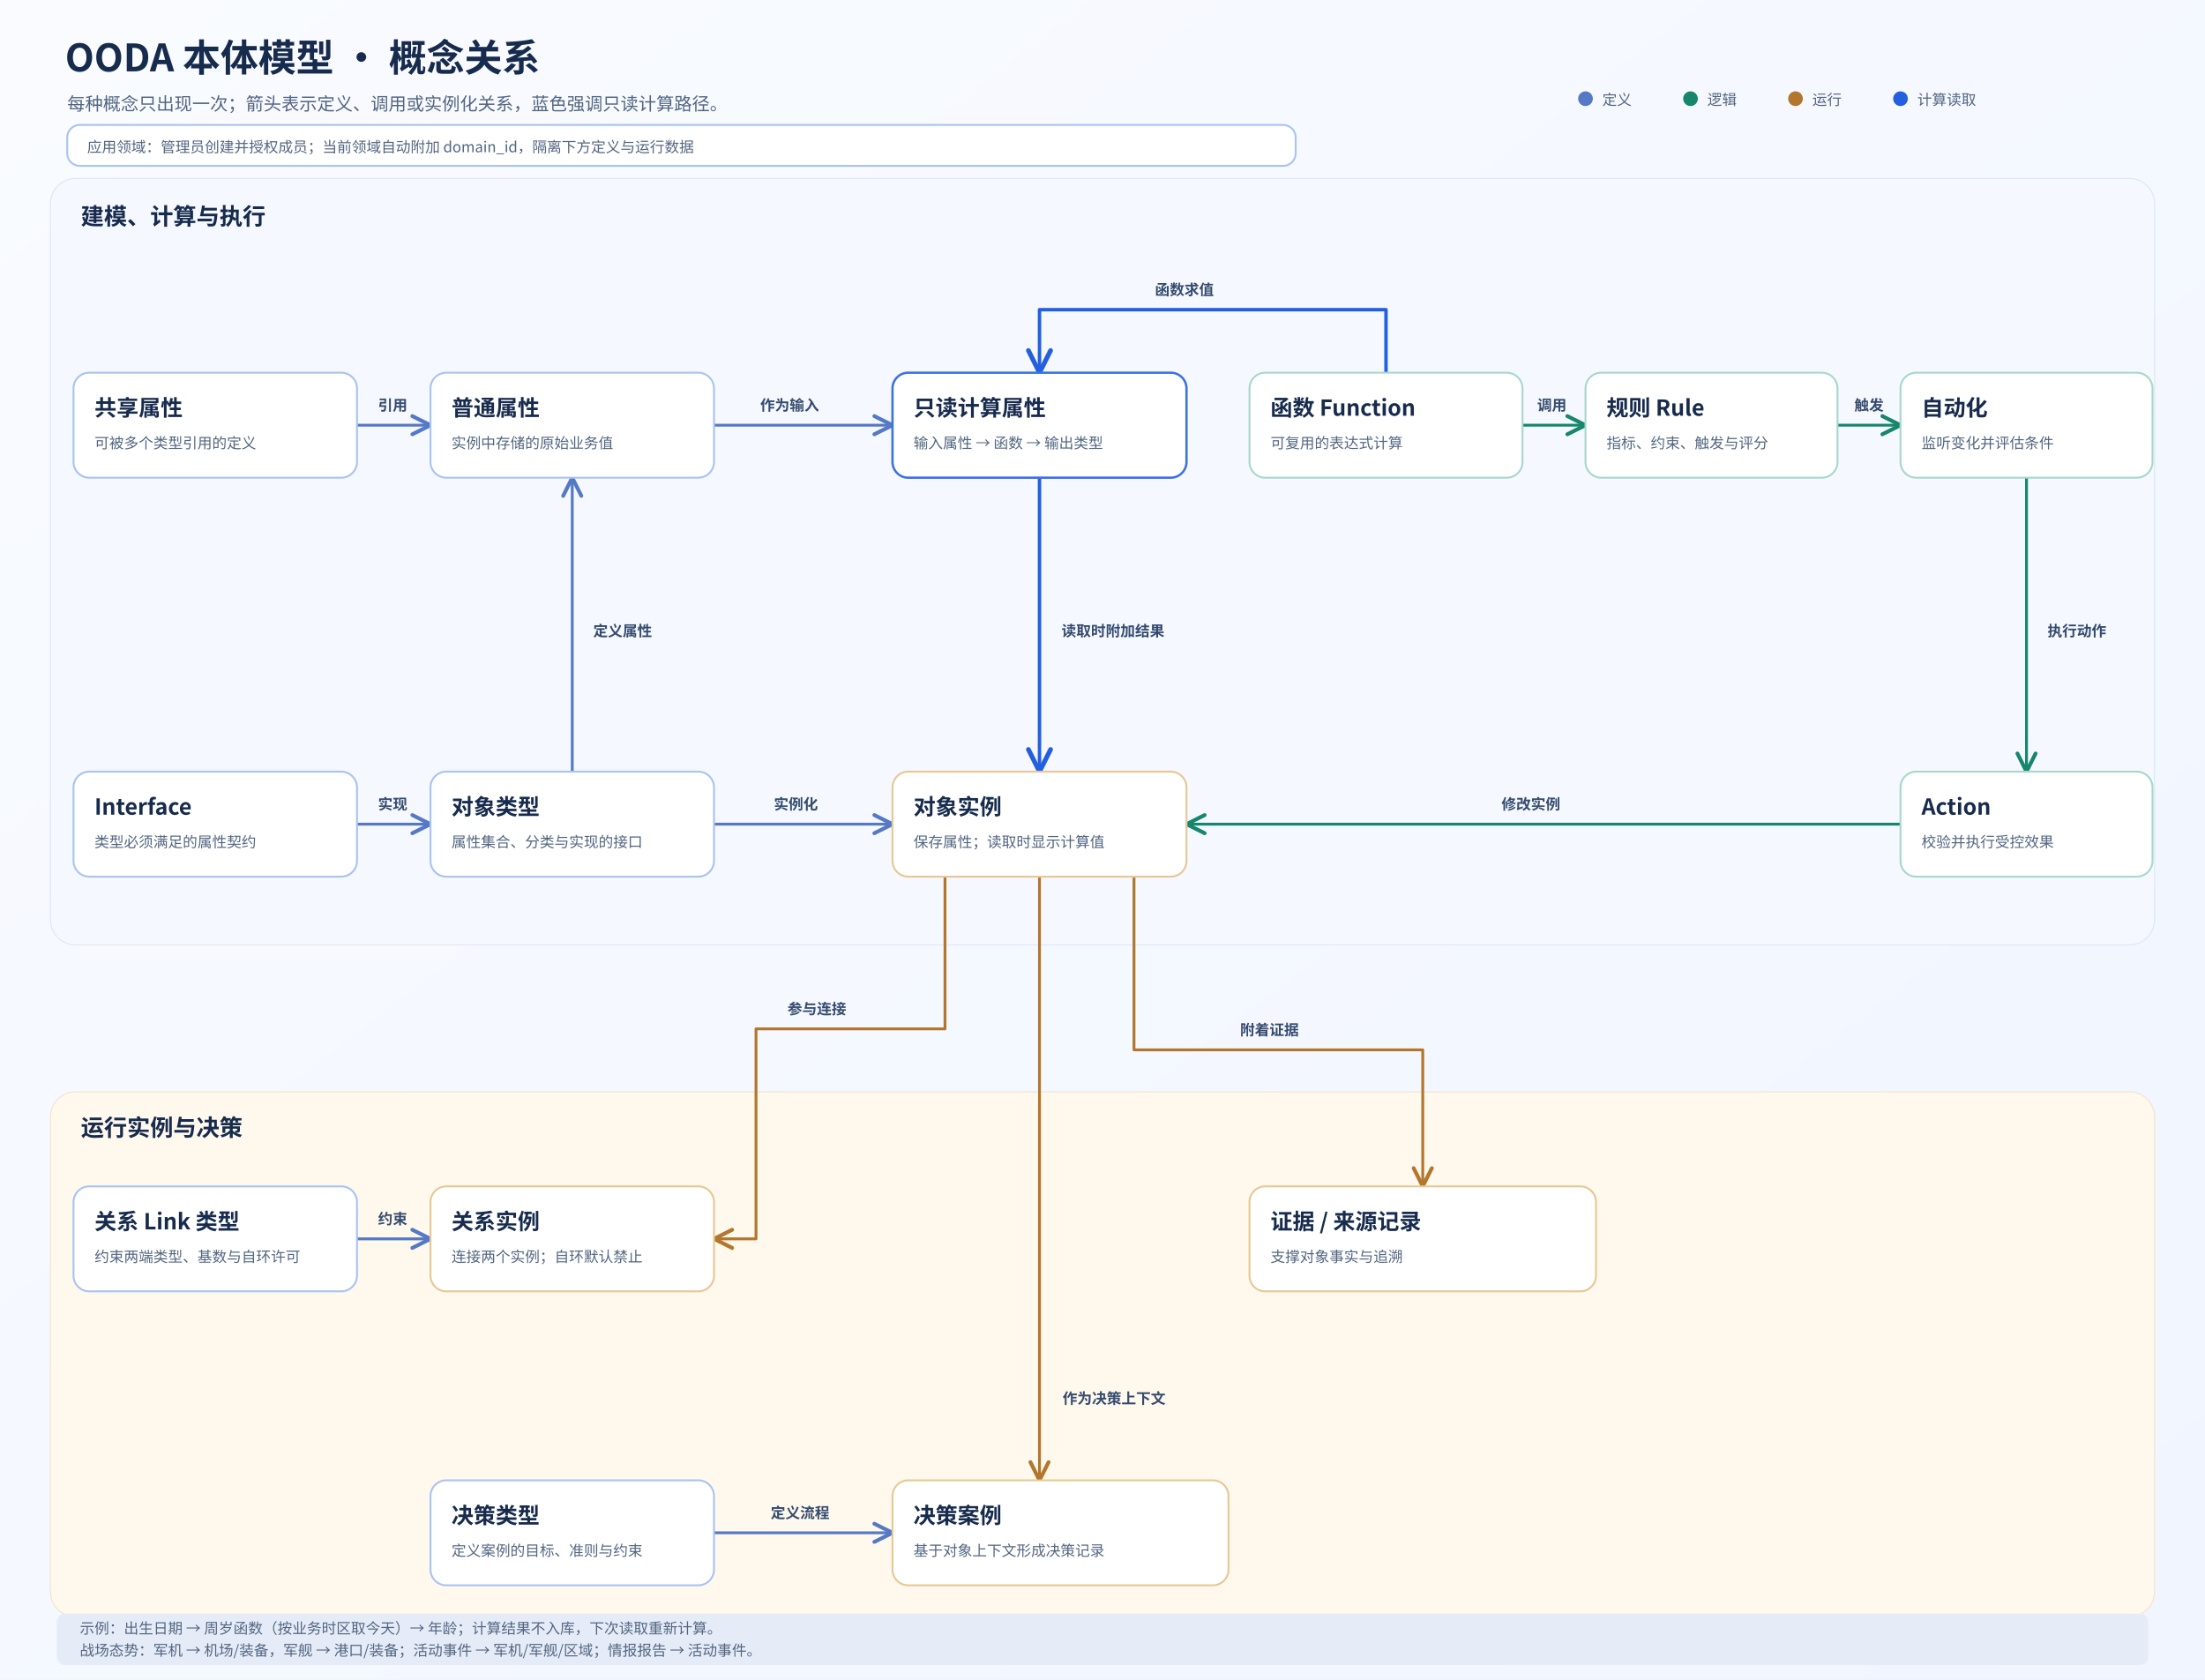
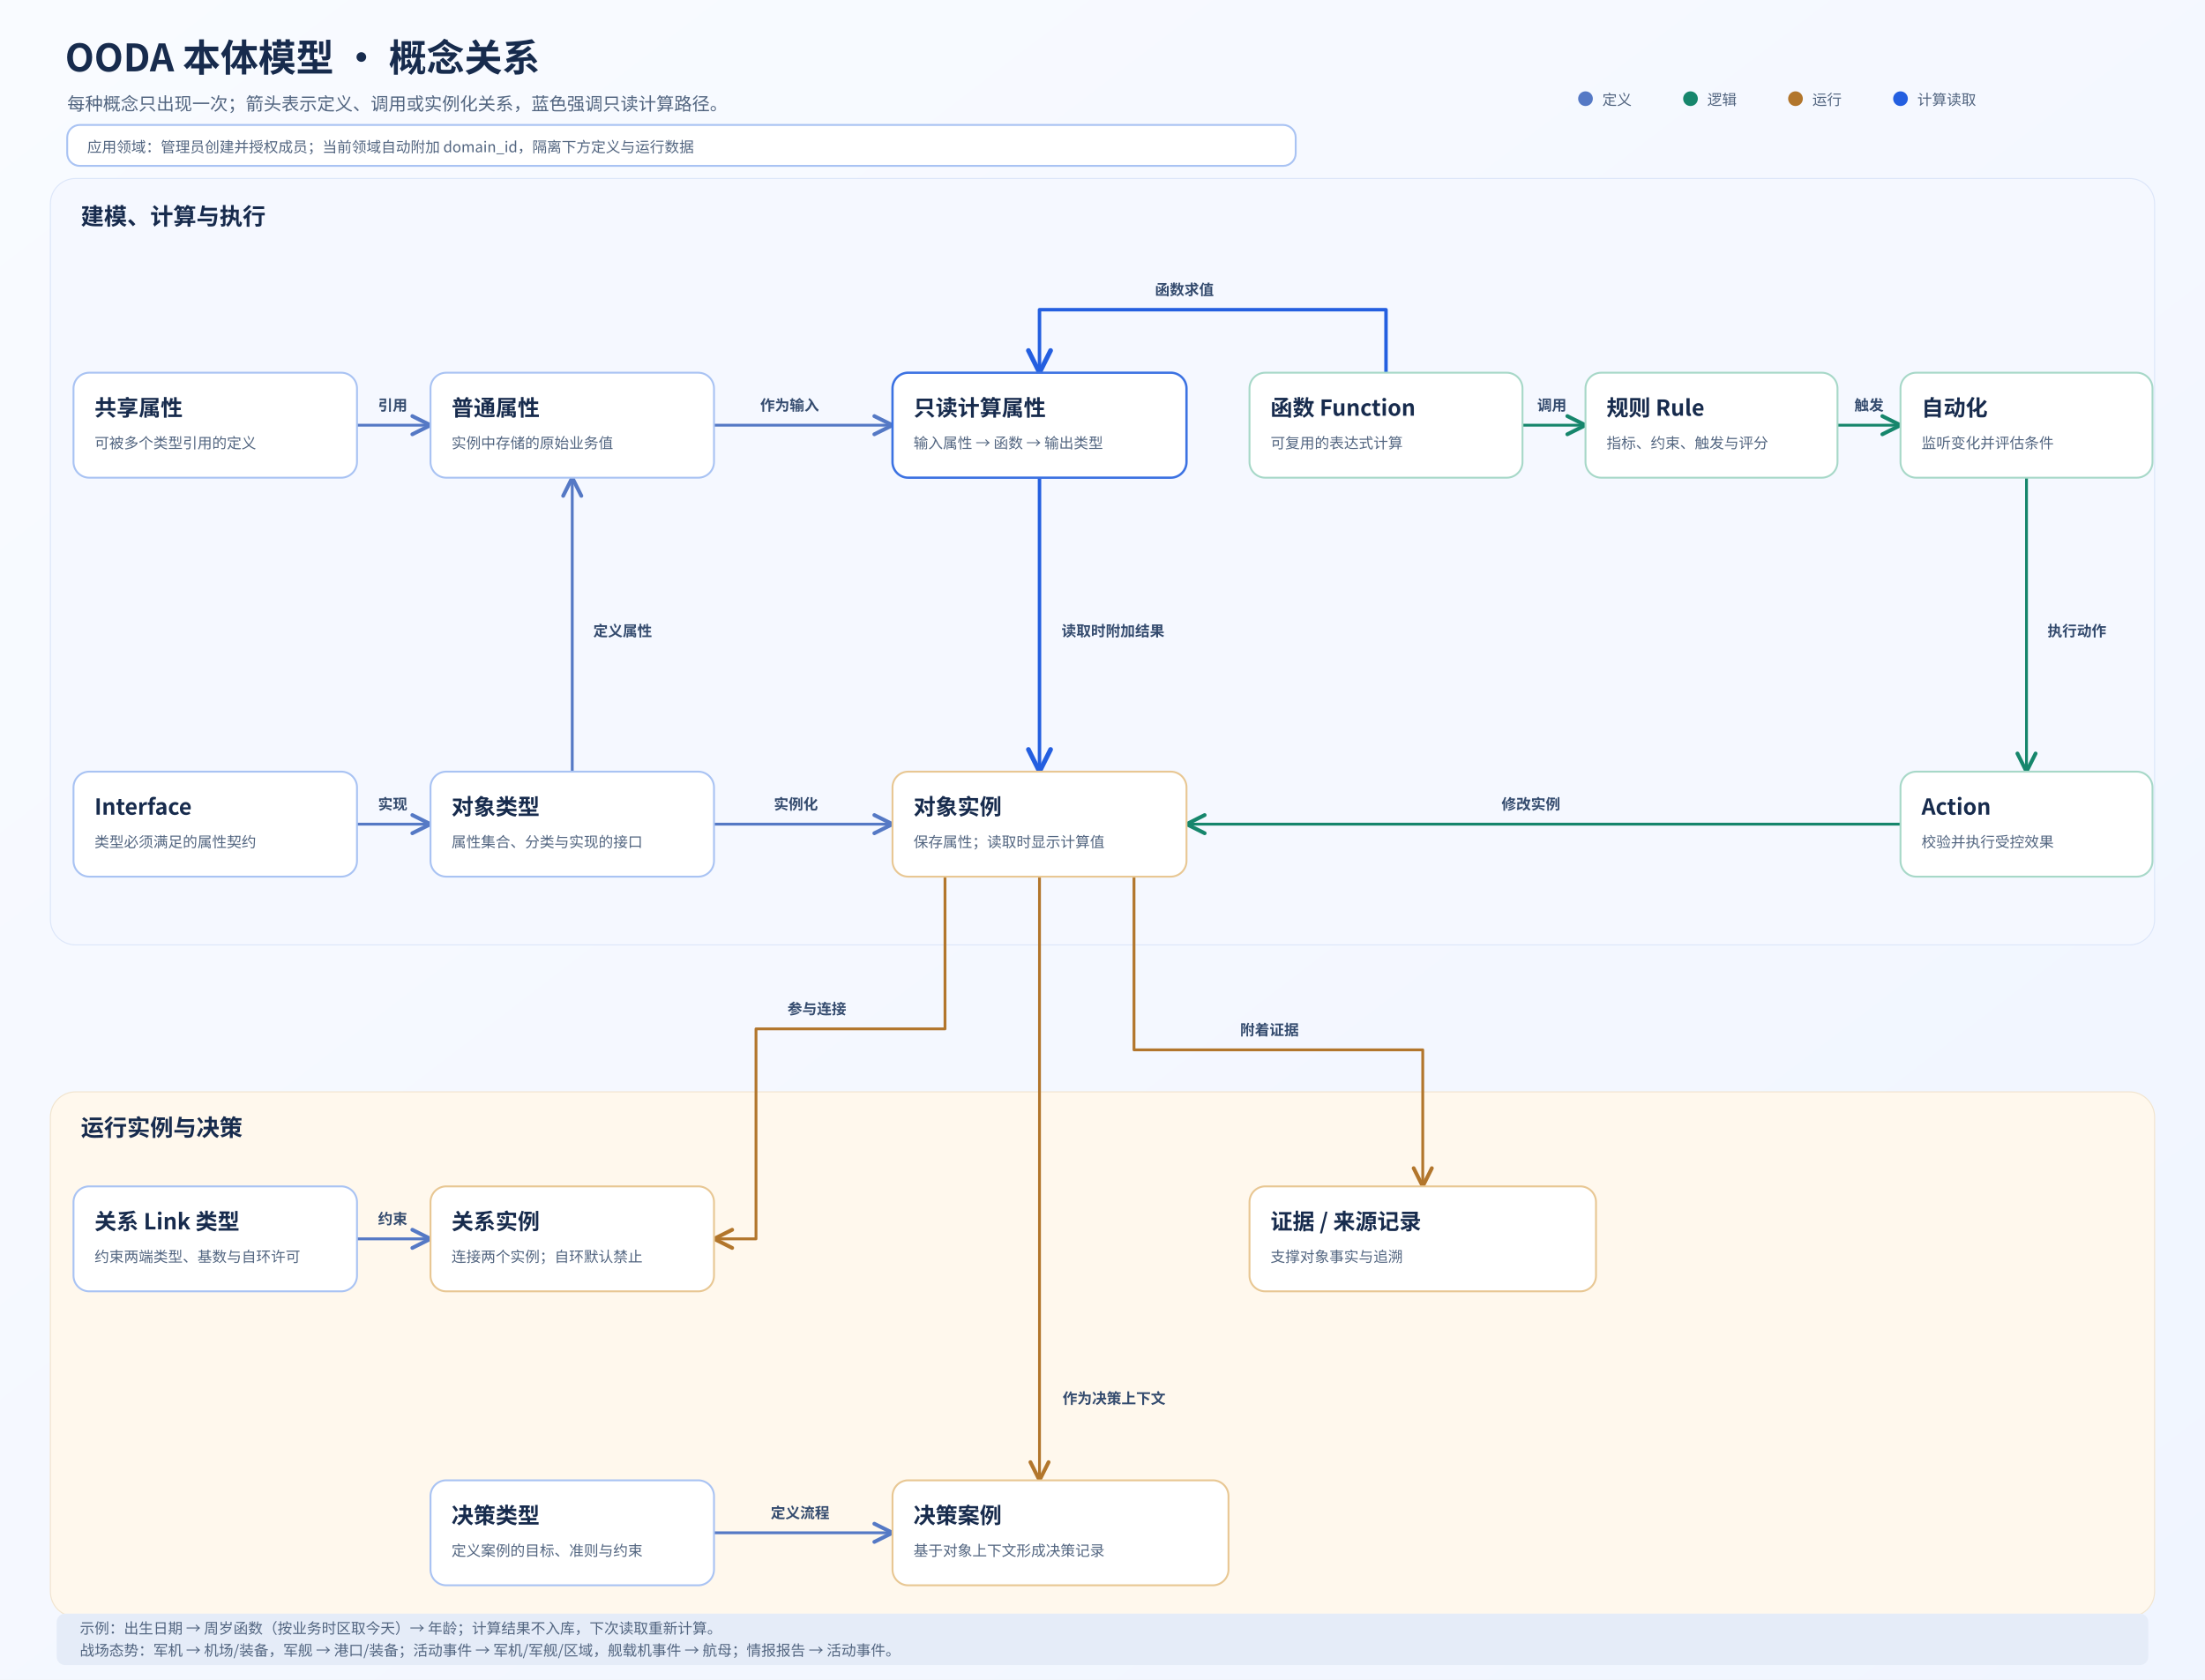
<svg xmlns="http://www.w3.org/2000/svg" width="2100" height="1600" viewBox="0 0 2100 1600" style="max-width:100%;height:auto" role="img" aria-labelledby="title description">
  <defs>
    <linearGradient id="background" x2="1" y2="1">
      <stop stop-color="#f9fbff" />
      <stop offset="1" stop-color="#f0f5ff" />
    </linearGradient>
    <marker id="arrow-blue" viewBox="0 0 10 10" refX="9" refY="5" markerWidth="8" markerHeight="8" orient="auto-start-reverse">
      <path d="M1 1 9 5 1 9" fill="none" stroke="#5579c5" stroke-width="1.7" stroke-linecap="round" stroke-linejoin="round" />
    </marker>
    <marker id="arrow-compute" viewBox="0 0 10 10" refX="9" refY="5" markerWidth="8" markerHeight="8" orient="auto-start-reverse">
      <path d="M1 1 9 5 1 9" fill="none" stroke="#245fe0" stroke-width="1.7" stroke-linecap="round" stroke-linejoin="round" />
    </marker>
    <marker id="arrow-green" viewBox="0 0 10 10" refX="9" refY="5" markerWidth="8" markerHeight="8" orient="auto-start-reverse">
      <path d="M1 1 9 5 1 9" fill="none" stroke="#16866c" stroke-width="1.7" stroke-linecap="round" stroke-linejoin="round" />
    </marker>
    <marker id="arrow-amber" viewBox="0 0 10 10" refX="9" refY="5" markerWidth="8" markerHeight="8" orient="auto-start-reverse">
      <path d="M1 1 9 5 1 9" fill="none" stroke="#b2762c" stroke-width="1.7" stroke-linecap="round" stroke-linejoin="round" />
    </marker>
    <style>
      text { font-family: "Microsoft YaHei", "PingFang SC", "Noto Sans CJK SC", sans-serif; fill: #172b4d; }
      .title { font-size: 36px; font-weight: 750; }
      .subtitle { font-size: 17px; fill: #526580; }
      .section-title { font-size: 22px; font-weight: 700; }
      .node-title { font-size: 21px; font-weight: 700; }
      .node-sub { font-size: 14px; fill: #526580; }
      .node rect { fill: #fff; stroke-width: 1.8; }
      .node-def rect { stroke: #a9c3f3; }
      .node-logic rect { stroke: #a7d8c8; }
      .node-runtime rect { stroke: #e8c793; }
      .node-compute rect { stroke: #3c72e2; stroke-width: 2.2; }
      .edge { fill: none; stroke-width: 2.7; stroke-linecap: round; stroke-linejoin: round; }
      .edge-def { stroke: #5579c5; marker-end: url(#arrow-blue); }
      .edge-compute { stroke: #245fe0; stroke-width: 3.3; marker-end: url(#arrow-compute); }
      .edge-logic { stroke: #16866c; marker-end: url(#arrow-green); }
      .edge-runtime { stroke: #b2762c; marker-end: url(#arrow-amber); }
      .edge-label { font-size: 14px; font-weight: 700; fill: #344b6e; }
      .note { font-size: 14px; fill: #526580; }
    </style>
  </defs>
  <rect width="2100" height="1600" fill="url(#background)" />
  <text class="title" x="62" y="68">OODA 本体模型 · 概念关系</text>
  <text class="subtitle" x="64" y="105">每种概念只出现一次；箭头表示定义、调用或实例化关系，蓝色强调只读计算路径。</text>
  <g id="node-application-domain" class="node node-def">
    <rect x="64" y="119" width="1170" height="39" rx="12" fill="#fff" stroke="#a9c3f3" />
    <text class="node-sub" x="83" y="145">应用领域：管理员创建并授权成员；当前领域自动附加 domain_id，隔离下方定义与运行数据</text>
  </g>
  <circle cx="1510" cy="94" r="7" fill="#5579c5" />
  <text class="note" x="1526" y="100">定义</text>
  <circle cx="1610" cy="94" r="7" fill="#16866c" />
  <text class="note" x="1626" y="100">逻辑</text>
  <circle cx="1710" cy="94" r="7" fill="#b2762c" />
  <text class="note" x="1726" y="100">运行</text>
  <circle cx="1810" cy="94" r="7" fill="#245fe0" />
  <text class="note" x="1826" y="100">计算读取</text>
  <rect x="48" y="170" width="2004" height="730" rx="24" fill="#f5f8ff" stroke="#dce6f9" />
  <rect x="48" y="1040" width="2004" height="500" rx="24" fill="#fff8ed" stroke="#f1e4ce" />
  <text class="section-title" x="77" y="214">建模、计算与执行</text>
  <text class="section-title" x="77" y="1082">运行实例与决策</text>
  <g>
    <path class="edge edge-def" data-from="shared-property" data-to="property" d="M340 405 H410" />
    <text class="edge-label" x="360" y="391">引用</text>
    <path class="edge edge-def" data-from="property" data-to="computed-property" d="M680 405 H850" />
    <text class="edge-label" x="724" y="391">作为输入</text>
    <path class="edge edge-compute" data-from="function" data-to="computed-property" d="M1320 355 V295 H990 V355" />
    <text class="edge-label" x="1100" y="281">函数求值</text>
    <path class="edge edge-logic" data-from="function" data-to="rule" d="M1450 405 H1510" />
    <text class="edge-label" x="1464" y="391">调用</text>
    <path class="edge edge-logic" data-from="rule" data-to="automation" d="M1750 405 H1810" />
    <text class="edge-label" x="1766" y="391">触发</text>
    <path class="edge edge-logic" data-from="automation" data-to="action" d="M1930 455 V735" />
    <text class="edge-label" x="1950" y="606">执行动作</text>
    <path class="edge edge-def" data-from="interface" data-to="object-type" d="M340 785 H410" />
    <text class="edge-label" x="360" y="771">实现</text>
    <path class="edge edge-def" data-from="object-type" data-to="property" d="M545 735 V455" />
    <text class="edge-label" x="565" y="606">定义属性</text>
    <path class="edge edge-def" data-from="object-type" data-to="object-instance" d="M680 785 H850" />
    <text class="edge-label" x="737" y="771">实例化</text>
    <path class="edge edge-compute" data-from="computed-property" data-to="object-instance" d="M990 455 V735" />
    <text class="edge-label" x="1011" y="606">读取时附加结果</text>
    <path class="edge edge-logic" data-from="action" data-to="object-instance" d="M1810 785 H1130" />
    <text class="edge-label" x="1430" y="771">修改实例</text>
    <path class="edge edge-def" data-from="link-type" data-to="link-instance" d="M340 1180 H410" />
    <text class="edge-label" x="360" y="1166">约束</text>
    <path class="edge edge-runtime" data-from="object-instance" data-to="link-instance" d="M900 835 V980 H720 V1180 H680" />
    <text class="edge-label" x="750" y="966">参与连接</text>
    <path class="edge edge-runtime" data-from="object-instance" data-to="evidence" d="M1080 835 V1000 H1355 V1130" />
    <text class="edge-label" x="1181" y="986">附着证据</text>
    <path class="edge edge-runtime" data-from="object-instance" data-to="decision-case" d="M990 835 V1410" />
    <text class="edge-label" x="1012" y="1337">作为决策上下文</text>
    <path class="edge edge-def" data-from="decision-type" data-to="decision-case" d="M680 1460 H850" />
    <text class="edge-label" x="734" y="1446">定义流程</text>
  </g>
  <g id="node-shared-property" class="node node-def" transform="translate(70 355)">
    <rect width="270" height="100" rx="15" />
    <text class="node-title" x="20" y="41">共享属性</text>
    <text class="node-sub" x="20" y="72">可被多个类型引用的定义</text>
  </g>
  <g id="node-property" class="node node-def" transform="translate(410 355)">
    <rect width="270" height="100" rx="15" />
    <text class="node-title" x="20" y="41">普通属性</text>
    <text class="node-sub" x="20" y="72">实例中存储的原始业务值</text>
  </g>
  <g id="node-computed-property" class="node node-compute" transform="translate(850 355)">
    <rect width="280" height="100" rx="15" />
    <text class="node-title" x="20" y="41">只读计算属性</text>
    <text class="node-sub" x="20" y="72">输入属性 → 函数 → 输出类型</text>
  </g>
  <g id="node-interface" class="node node-def" transform="translate(70 735)">
    <rect width="270" height="100" rx="15" />
    <text class="node-title" x="20" y="41">Interface</text>
    <text class="node-sub" x="20" y="72">类型必须满足的属性契约</text>
  </g>
  <g id="node-object-type" class="node node-def" transform="translate(410 735)">
    <rect width="270" height="100" rx="15" />
    <text class="node-title" x="20" y="41">对象类型</text>
    <text class="node-sub" x="20" y="72">属性集合、分类与实现的接口</text>
  </g>
  <g id="node-link-type" class="node node-def" transform="translate(70 1130)">
    <rect width="270" height="100" rx="15" />
    <text class="node-title" x="20" y="41">关系 Link 类型</text>
    <text class="node-sub" x="20" y="72">约束两端类型、基数与自环许可</text>
  </g>
  <g id="node-decision-type" class="node node-def" transform="translate(410 1410)">
    <rect width="270" height="100" rx="15" />
    <text class="node-title" x="20" y="41">决策类型</text>
    <text class="node-sub" x="20" y="72">定义案例的目标、准则与约束</text>
  </g>
  <g id="node-function" class="node node-logic" transform="translate(1190 355)">
    <rect width="260" height="100" rx="15" />
    <text class="node-title" x="20" y="41">函数 Function</text>
    <text class="node-sub" x="20" y="72">可复用的表达式计算</text>
  </g>
  <g id="node-rule" class="node node-logic" transform="translate(1510 355)">
    <rect width="240" height="100" rx="15" />
    <text class="node-title" x="20" y="41">规则 Rule</text>
    <text class="node-sub" x="20" y="72">指标、约束、触发与评分</text>
  </g>
  <g id="node-automation" class="node node-logic" transform="translate(1810 355)">
    <rect width="240" height="100" rx="15" />
    <text class="node-title" x="20" y="41">自动化</text>
    <text class="node-sub" x="20" y="72">监听变化并评估条件</text>
  </g>
  <g id="node-action" class="node node-logic" transform="translate(1810 735)">
    <rect width="240" height="100" rx="15" />
    <text class="node-title" x="20" y="41">Action</text>
    <text class="node-sub" x="20" y="72">校验并执行受控效果</text>
  </g>
  <g id="node-object-instance" class="node node-runtime" transform="translate(850 735)">
    <rect width="280" height="100" rx="15" />
    <text class="node-title" x="20" y="41">对象实例</text>
    <text class="node-sub" x="20" y="72">保存属性；读取时显示计算值</text>
  </g>
  <g id="node-link-instance" class="node node-runtime" transform="translate(410 1130)">
    <rect width="270" height="100" rx="15" />
    <text class="node-title" x="20" y="41">关系实例</text>
    <text class="node-sub" x="20" y="72">连接两个实例；自环默认禁止</text>
  </g>
  <g id="node-evidence" class="node node-runtime" transform="translate(1190 1130)">
    <rect width="330" height="100" rx="15" />
    <text class="node-title" x="20" y="41">证据 / 来源记录</text>
    <text class="node-sub" x="20" y="72">支撑对象事实与追溯</text>
  </g>
  <g id="node-decision-case" class="node node-runtime" transform="translate(850 1410)">
    <rect width="320" height="100" rx="15" />
    <text class="node-title" x="20" y="41">决策案例</text>
    <text class="node-sub" x="20" y="72">基于对象上下文形成决策记录</text>
  </g>
  <rect x="54" y="1537" width="1992" height="49" rx="8" fill="#e5ecf8" />
  <text class="note" x="76" y="1556">示例：出生日期 → 周岁函数（按业务时区取今天）→ 年龄；计算结果不入库，下次读取重新计算。</text>
-   <text class="note" x="76" y="1577">战场态势：军机 → 机场/装备，军舰 → 港口/装备；活动事件 → 军机/军舰/区域；情报报告 → 活动事件。</text>
+   <text class="note" x="76" y="1577">战场态势：军机 → 机场/装备，军舰 → 港口/装备；活动事件 → 军机/军舰/区域，舰载机事件 → 航母；情报报告 → 活动事件。</text>
</svg>
